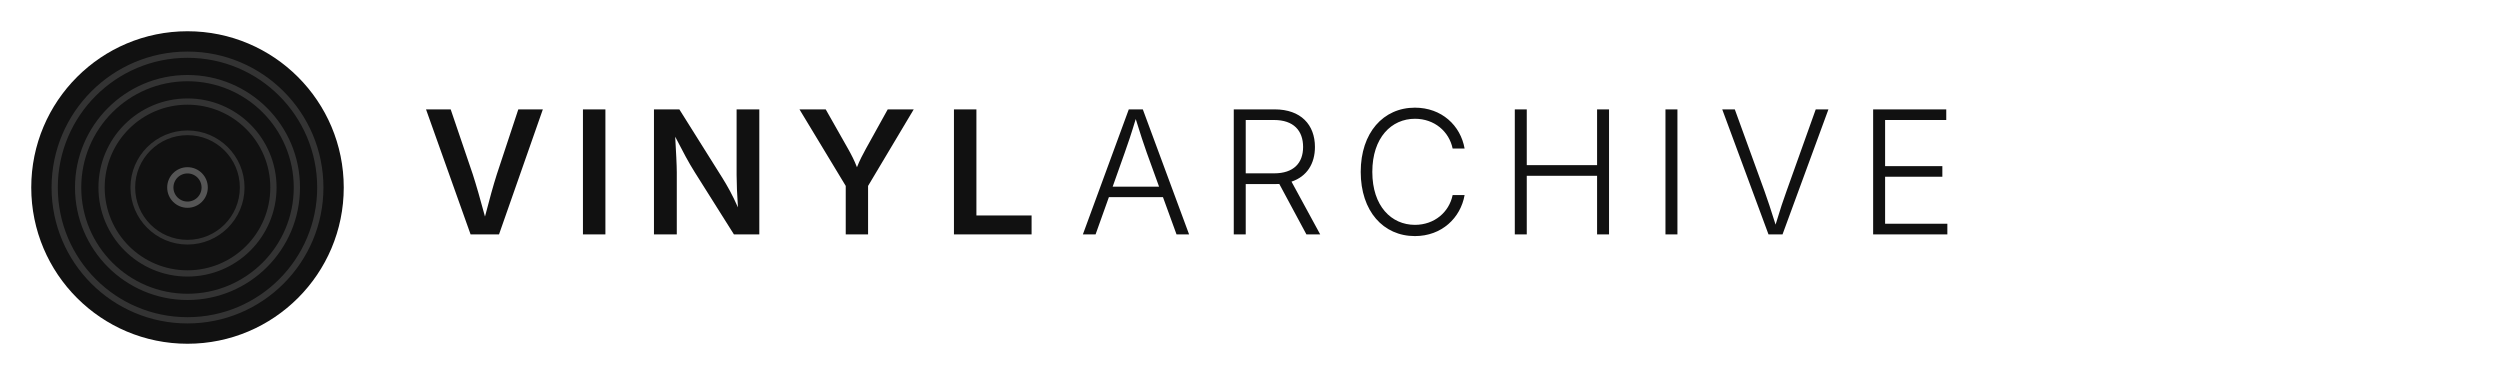
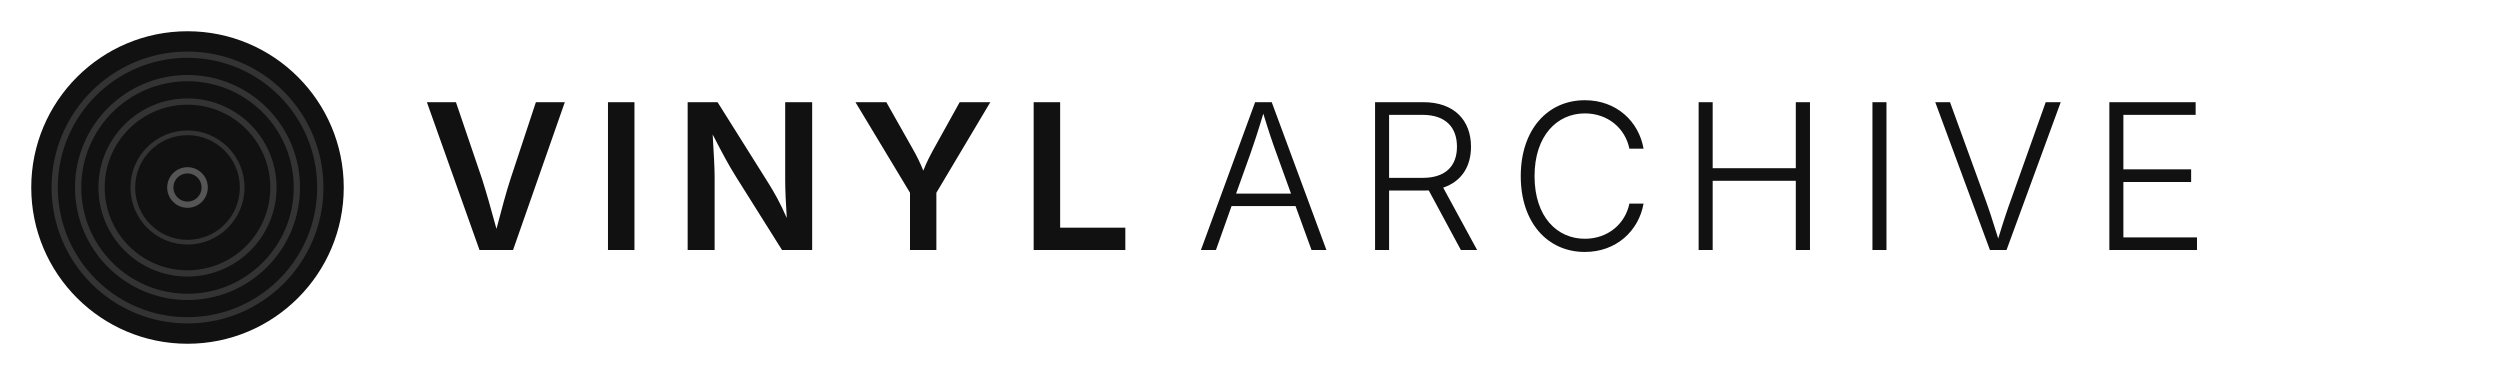
<svg xmlns="http://www.w3.org/2000/svg" viewBox="0 0 320 48" fill="none">
  <g transform="translate(24, 24)">
    <circle cx="0" cy="0" r="20" fill="#111" />
    <circle cx="0" cy="0" r="17" fill="none" stroke="#333" stroke-width="0.8" />
    <circle cx="0" cy="0" r="14" fill="none" stroke="#333" stroke-width="0.8" />
    <circle cx="0" cy="0" r="11" fill="none" stroke="#333" stroke-width="0.8" />
    <circle cx="0" cy="0" r="7" fill="#111" stroke="#333" stroke-width="0.6" />
    <circle cx="0" cy="0" r="2.2" fill="#111" stroke="#555" stroke-width="0.8" />
  </g>
-   <text x="54" y="30" font-family="'Inter', 'Helvetica Neue', Helvetica, Arial, sans-serif" font-size="22" font-weight="600" letter-spacing="3" fill="#111">VINYL</text>
-   <text x="138" y="30" font-family="'Inter', 'Helvetica Neue', Helvetica, Arial, sans-serif" font-size="22" font-weight="300" letter-spacing="3" fill="#111">ARCHIVE</text>
+   <text x="54" y="32" font-family="'Inter', 'Helvetica Neue', Helvetica, Arial, sans-serif" font-size="26" font-weight="600" letter-spacing="3" fill="#111">VINYL</text>
+   <text x="153" y="32" font-family="'Inter', 'Helvetica Neue', Helvetica, Arial, sans-serif" font-size="26" font-weight="300" letter-spacing="3" fill="#111">ARCHIVE</text>
</svg>
